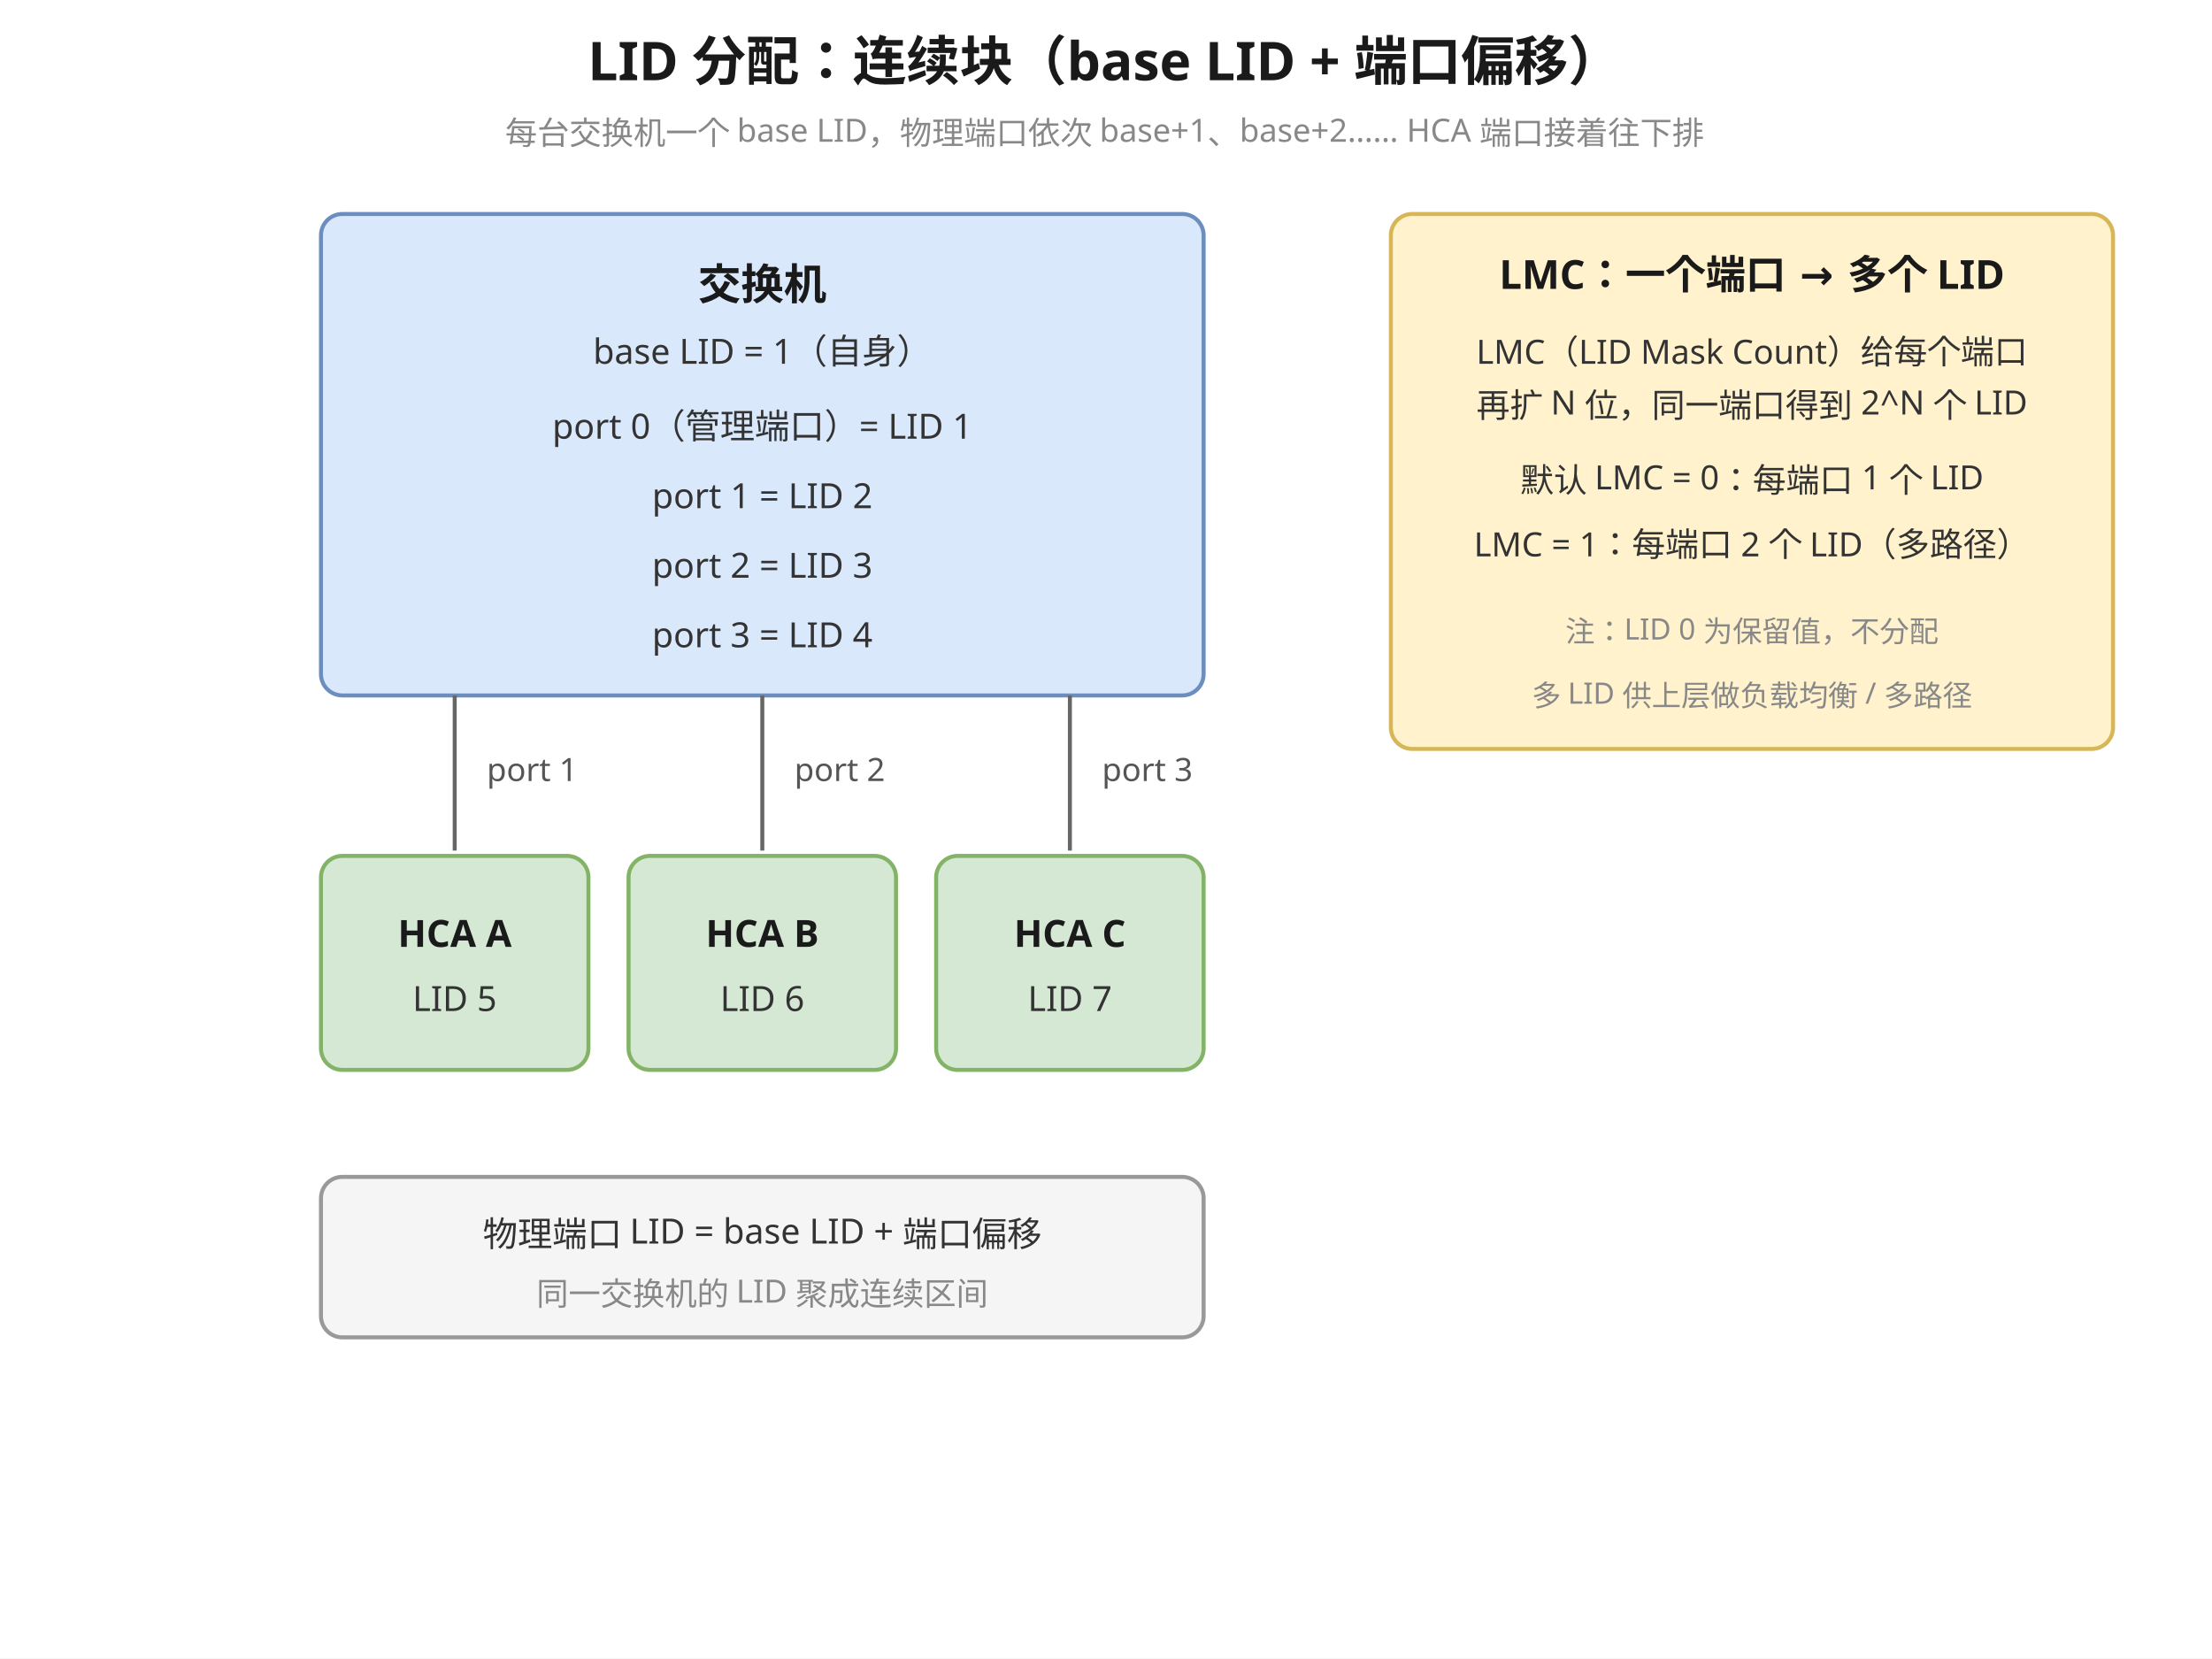
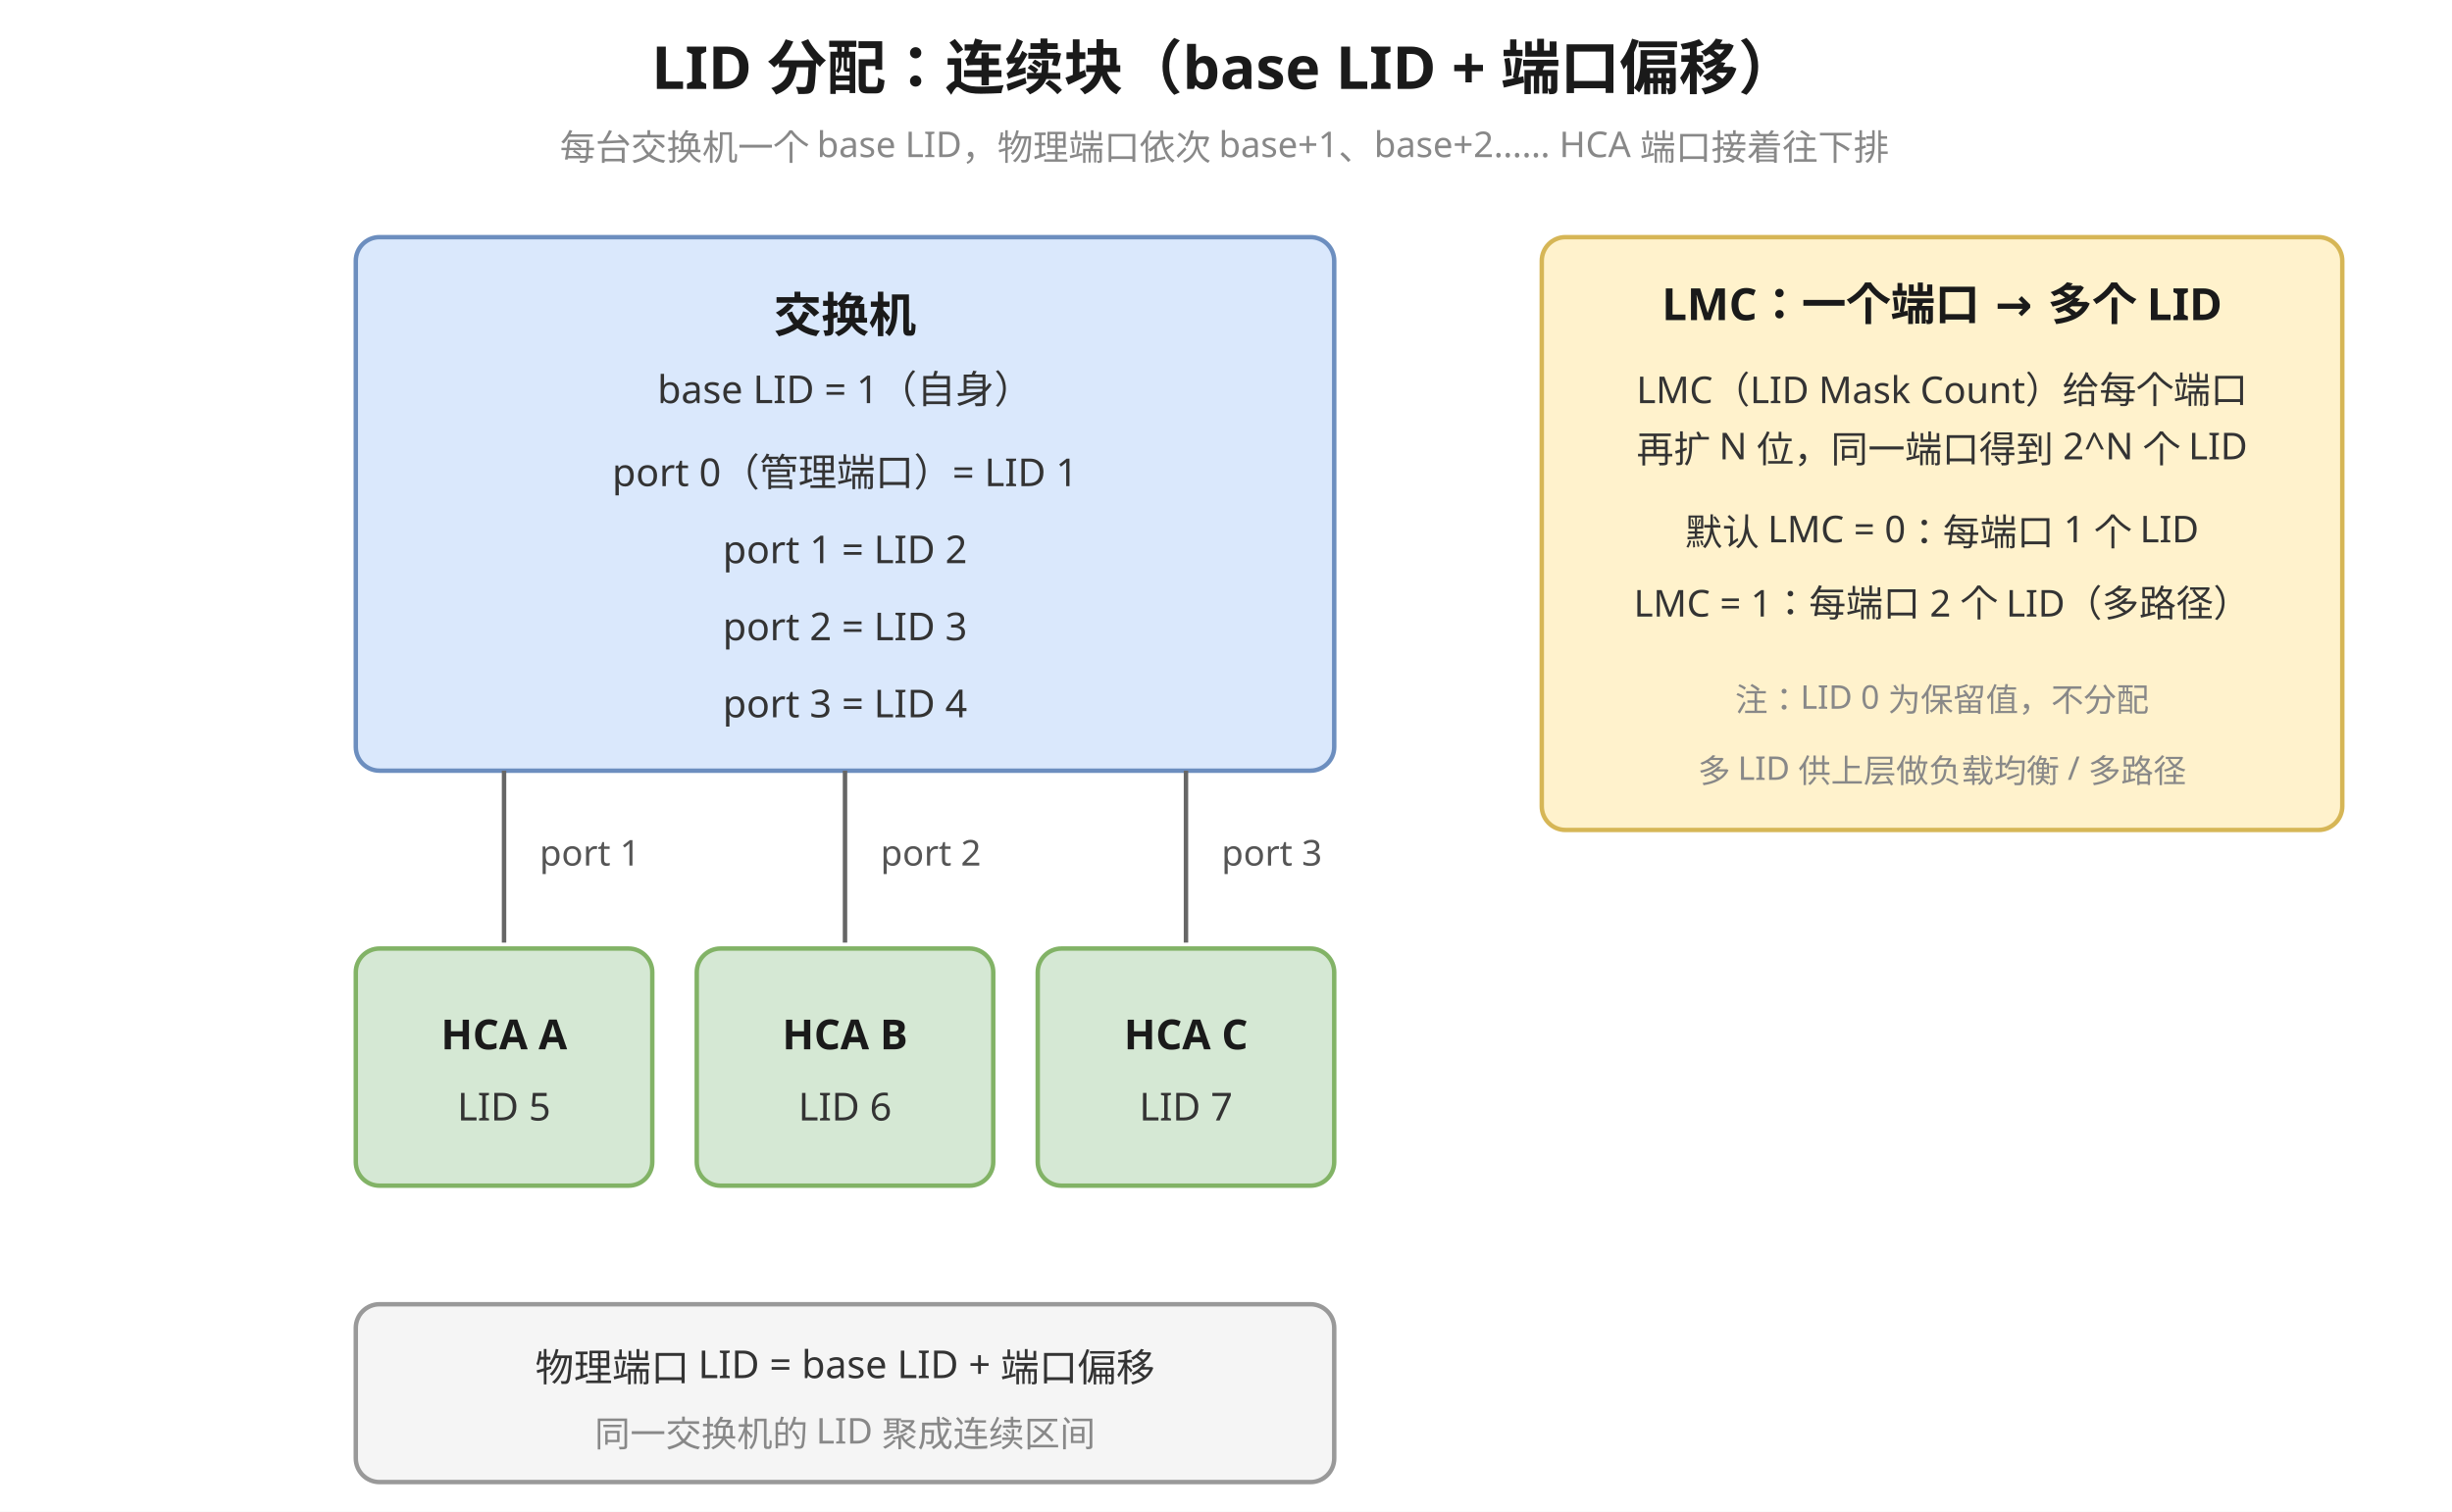
- <svg xmlns="http://www.w3.org/2000/svg" width="827" height="620" viewBox="0 0 827 620" font-family="PingFang SC, Microsoft YaHei, sans-serif">
-   <rect x="0" y="0" width="827" height="620" fill="#ffffff" />
+ <svg xmlns="http://www.w3.org/2000/svg" width="827" height="510" viewBox="0 0 827 510" font-family="PingFang SC, Microsoft YaHei, sans-serif">
+   <rect x="0" y="0" width="827" height="510" fill="#ffffff" />
  <defs>
    <marker id="arrow" viewBox="0 0 10 10" refX="9" refY="5" markerWidth="8" markerHeight="8" orient="auto">
      <path d="M 0 0 L 10 5 L 0 10 Z" fill="#666666" />
    </marker>
  </defs>
  <text x="413" y="30" text-anchor="middle" font-size="20" font-weight="bold" fill="#1a1a1a">LID 分配：连续块（base LID + 端口偏移）</text>
  <text x="413" y="54" text-anchor="middle" font-size="12" fill="#888888">每台交换机一个 base LID，物理端口依次 base+1、base+2…… HCA 端口接着往下排</text>
  <rect x="120" y="80" width="330" height="180" rx="8" ry="8" fill="#dae8fc" stroke="#6c8ebf" stroke-width="1.5" />
  <text x="285" y="112" text-anchor="middle" font-size="16" font-weight="bold" fill="#1a1a1a">交换机</text>
  <text x="285" y="136" text-anchor="middle" font-size="13" fill="#333333">base LID = 1（自身）</text>
  <text x="285" y="164" text-anchor="middle" font-size="13" fill="#333333">port 0（管理端口）= LID 1</text>
  <text x="285" y="190" text-anchor="middle" font-size="13" fill="#333333">port 1 = LID 2</text>
  <text x="285" y="216" text-anchor="middle" font-size="13" fill="#333333">port 2 = LID 3</text>
  <text x="285" y="242" text-anchor="middle" font-size="13" fill="#333333">port 3 = LID 4</text>
  <line x1="170" y1="260" x2="170" y2="318" stroke="#666666" stroke-width="1.5" />
  <line x1="285" y1="260" x2="285" y2="318" stroke="#666666" stroke-width="1.5" />
  <line x1="400" y1="260" x2="400" y2="318" stroke="#666666" stroke-width="1.5" />
  <text x="182" y="292" font-size="12" fill="#555555">port 1</text>
  <text x="297" y="292" font-size="12" fill="#555555">port 2</text>
  <text x="412" y="292" font-size="12" fill="#555555">port 3</text>
  <rect x="120" y="320" width="100" height="80" rx="8" ry="8" fill="#d5e8d4" stroke="#82b366" stroke-width="1.5" />
  <text x="170" y="354" text-anchor="middle" font-size="14" font-weight="bold" fill="#1a1a1a">HCA A</text>
  <text x="170" y="378" text-anchor="middle" font-size="13" fill="#333333">LID 5</text>
  <rect x="235" y="320" width="100" height="80" rx="8" ry="8" fill="#d5e8d4" stroke="#82b366" stroke-width="1.5" />
  <text x="285" y="354" text-anchor="middle" font-size="14" font-weight="bold" fill="#1a1a1a">HCA B</text>
  <text x="285" y="378" text-anchor="middle" font-size="13" fill="#333333">LID 6</text>
  <rect x="350" y="320" width="100" height="80" rx="8" ry="8" fill="#d5e8d4" stroke="#82b366" stroke-width="1.5" />
  <text x="400" y="354" text-anchor="middle" font-size="14" font-weight="bold" fill="#1a1a1a">HCA C</text>
  <text x="400" y="378" text-anchor="middle" font-size="13" fill="#333333">LID 7</text>
  <rect x="120" y="440" width="330" height="60" rx="8" ry="8" fill="#f5f5f5" stroke="#999999" stroke-width="1.5" />
  <text x="285" y="466" text-anchor="middle" font-size="13" fill="#333333">物理端口 LID = base LID + 端口偏移</text>
  <text x="285" y="488" text-anchor="middle" font-size="12" fill="#888888">同一交换机的 LID 聚成连续区间</text>
  <rect x="520" y="80" width="270" height="200" rx="8" ry="8" fill="#fff2cc" stroke="#d6b656" stroke-width="1.5" />
  <text x="655" y="108" text-anchor="middle" font-size="15" font-weight="bold" fill="#1a1a1a">LMC：一个端口 → 多个 LID</text>
  <text x="655" y="136" text-anchor="middle" font-size="12.5" fill="#333333">LMC（LID Mask Count）给每个端口</text>
  <text x="655" y="156" text-anchor="middle" font-size="12.5" fill="#333333">再扩 N 位，同一端口得到 2^N 个 LID</text>
  <text x="655" y="184" text-anchor="middle" font-size="12.5" fill="#333333">默认 LMC = 0：每端口 1 个 LID</text>
  <text x="655" y="208" text-anchor="middle" font-size="12.5" fill="#333333">LMC = 1：每端口 2 个 LID（多路径）</text>
  <text x="655" y="240" text-anchor="middle" font-size="11" fill="#888888">注：LID 0 为保留值，不分配</text>
  <text x="655" y="264" text-anchor="middle" font-size="11" fill="#888888">多 LID 供上层做负载均衡 / 多路径</text>
</svg>
